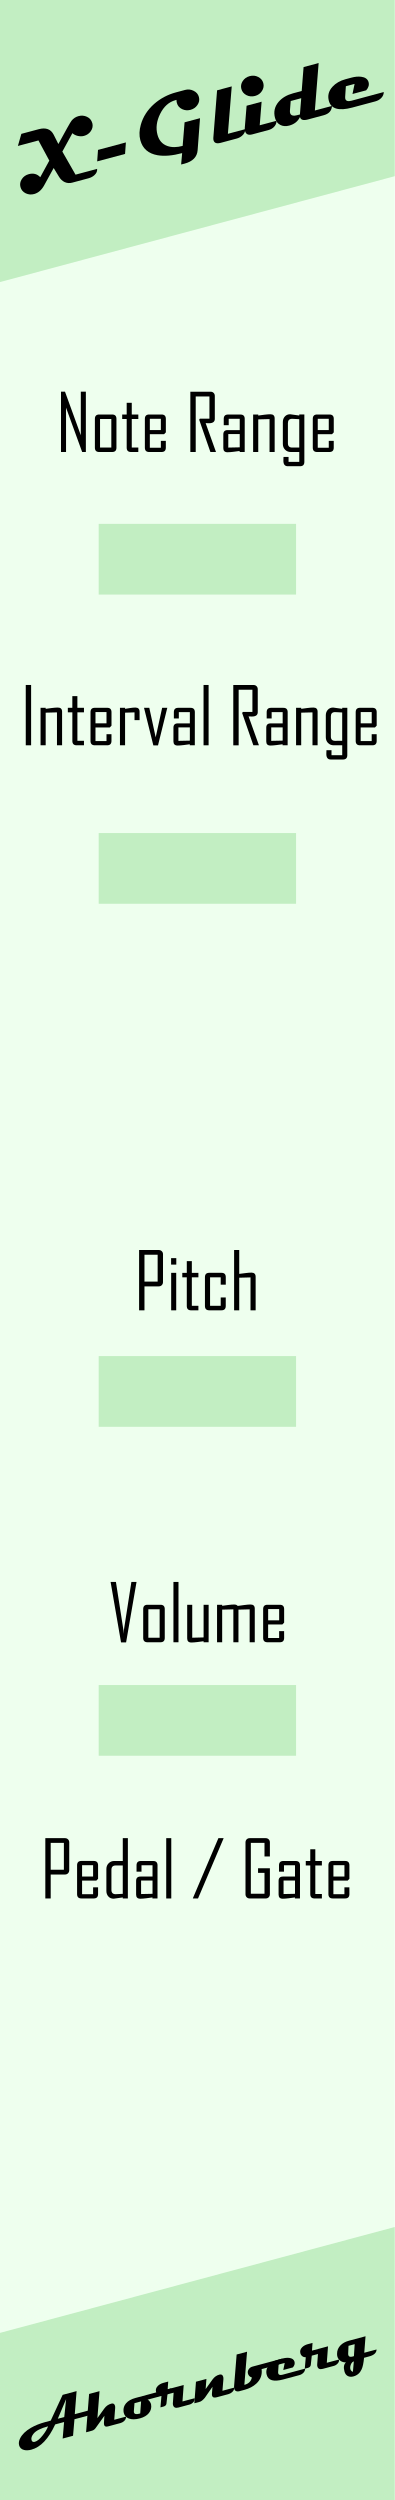
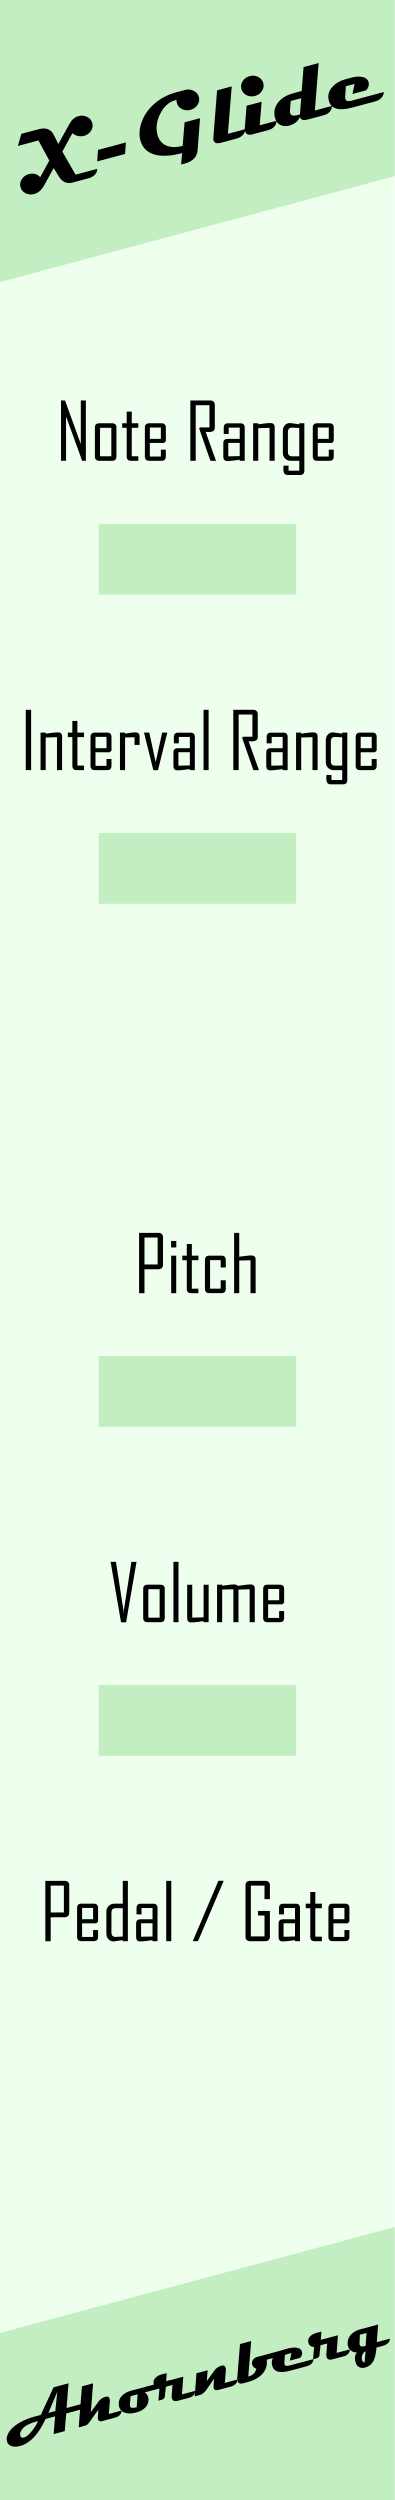
<svg xmlns="http://www.w3.org/2000/svg" width="60" height="380" viewBox="0 0 15.875 100.542" version="1.1" id="svg8">
  <defs id="defs2" />
  <g id="layer1" transform="translate(0,-196.4583)" style="display:inline">
    <path style="opacity:1;vector-effect:none;fill:#eeffee;fill-opacity:1;fill-rule:evenodd;stroke:none;stroke-width:0.486;stroke-linecap:butt;stroke-linejoin:round;stroke-miterlimit:4;stroke-dasharray:none;stroke-dashoffset:0;stroke-opacity:1;paint-order:normal" d="M 0,196.458 V 297 H 15.875 V 196.458 Z m 1.984,0.794 c 0.657,0 1.19,0.533 1.191,1.19 7.2e-5,0.658 -0.533,1.191 -1.191,1.191 -0.658,0 -1.191,-0.533 -1.191,-1.191 2.1332e-4,-0.657 0.533,-1.19 1.191,-1.19 z m 3.969,96.573 c 0.657,0 1.19,0.533 1.191,1.19 7.2e-5,0.658 -0.533,1.191 -1.191,1.191 -0.658,0 -1.191,-0.533 -1.191,-1.191 2.126e-4,-0.657 0.533,-1.19 1.191,-1.19 z" id="rect817" />
    <path style="opacity:1;vector-effect:none;fill:#c2eec2;fill-opacity:1;fill-rule:evenodd;stroke:none;stroke-width:0.452;stroke-linecap:butt;stroke-linejoin:round;stroke-miterlimit:4;stroke-dasharray:none;stroke-dashoffset:0;stroke-opacity:1;paint-order:normal" d="M 15.875,286.021 0,290.279 -1.3236842e-5,297 H 15.875 Z" id="path854" />
    <path style="opacity:1;vector-effect:none;fill:#c2eec2;fill-opacity:1;fill-rule:evenodd;stroke:none;stroke-width:0.452;stroke-linecap:butt;stroke-linejoin:round;stroke-miterlimit:4;stroke-dasharray:none;stroke-dashoffset:0;stroke-opacity:1;paint-order:normal" d="M 5.263158e-7,196.458 7.6315789e-7,207.802 15.875,203.544 v -7.086 z" id="path848" />
    <path style="display:inline;opacity:1;fill:#c2eec2;fill-opacity:1;stroke-width:0.184" d="m 3.969,250.996 v 2.844 h 7.938 v -2.844 z" id="rect4537" />
    <g aria-label="X-Glide" transform="rotate(-15,-3.782398,-0.2973017)" style="font-style:normal;font-variant:normal;font-weight:bold;font-stretch:semi-expanded;font-size:3.528px;line-height:1.25;font-family:Magneto;-inkscape-font-specification:'Magneto, Bold Semi-Expanded';font-variant-ligatures:normal;font-variant-caps:normal;font-variant-numeric:normal;font-feature-settings:normal;text-align:start;letter-spacing:0px;word-spacing:0px;writing-mode:lr-tb;text-anchor:start;fill:#000000;fill-opacity:1;stroke:none;stroke-width:0.265" id="text875">
      <path d="m -48.748,196.472 q 0,0.179 -0.141,0.3 -0.134,0.114 -0.314,0.114 -0.121,0 -0.241,-0.062 -0.119,-0.064 -0.183,-0.164 l -0.582,0.61 0.272,1.034 h 0.899 q -0.022,0.136 -0.164,0.212 -0.119,0.064 -0.27,0.064 h -0.677 q -0.167,0 -0.289,-0.102 -0.114,-0.098 -0.162,-0.262 l -0.117,-0.398 -0.549,0.574 q -0.224,0.234 -0.481,0.234 -0.181,0 -0.317,-0.114 -0.141,-0.121 -0.141,-0.3 0,-0.172 0.134,-0.293 0.134,-0.121 0.324,-0.121 0.286,0 0.413,0.238 l 0.525,-0.551 -0.212,-0.896 h -0.856 l 0.26,-0.434 h 0.723 q 0.448,0 0.525,0.374 l 0.084,0.407 0.515,-0.537 q 0.186,-0.193 0.245,-0.236 0.14,-0.102 0.317,-0.102 0.183,0 0.317,0.114 0.141,0.119 0.141,0.298 z" style="font-style:normal;font-variant:normal;font-weight:bold;font-stretch:semi-expanded;font-size:3.528px;font-family:Magneto;-inkscape-font-specification:'Magneto, Bold Semi-Expanded';font-variant-ligatures:normal;font-variant-caps:normal;font-variant-numeric:normal;font-feature-settings:normal;text-align:start;writing-mode:lr-tb;text-anchor:start;stroke-width:0.265" id="path867" />
      <path d="m -47.645,197.576 -0.152,0.438 h -1.161 l 0.152,-0.438 z" style="font-style:normal;font-variant:normal;font-weight:bold;font-stretch:semi-expanded;font-size:3.528px;font-family:Magneto;-inkscape-font-specification:'Magneto, Bold Semi-Expanded';font-variant-ligatures:normal;font-variant-caps:normal;font-variant-numeric:normal;font-feature-settings:normal;text-align:start;writing-mode:lr-tb;text-anchor:start;stroke-width:0.265" id="path869" />
      <path d="m -44.336,196.571 q 0,0.179 -0.143,0.298 -0.134,0.114 -0.317,0.114 -0.181,0 -0.317,-0.114 -0.141,-0.119 -0.141,-0.298 0,-0.055 0.017,-0.121 h -0.038 q -0.415,0 -0.744,0.376 -0.319,0.362 -0.319,0.782 0,0.353 0.264,0.536 0.227,0.158 0.598,0.158 l 0.32,-0.896 h 0.643 q -0.141,0.408 -0.427,1.221 -0.136,0.384 -0.651,0.384 -0.06,0 -0.138,-0.003 l 0.158,-0.431 q -0.599,0 -0.977,-0.174 -0.513,-0.238 -0.513,-0.765 0,-0.293 0.181,-0.596 0.253,-0.425 0.73,-0.665 0.45,-0.224 0.97,-0.224 h 0.384 q 0.179,0 0.315,0.119 0.145,0.122 0.145,0.298 z" style="font-style:normal;font-variant:normal;font-weight:bold;font-stretch:semi-expanded;font-size:3.528px;font-family:Magneto;-inkscape-font-specification:'Magneto, Bold Semi-Expanded';font-variant-ligatures:normal;font-variant-caps:normal;font-variant-numeric:normal;font-feature-settings:normal;text-align:start;writing-mode:lr-tb;text-anchor:start;stroke-width:0.265" id="path871" />
      <path d="m -42.869,198.303 q -0.043,0.152 -0.198,0.224 -0.109,0.052 -0.233,0.052 h -0.663 q -0.255,0 -0.255,-0.174 0,-0.045 0.019,-0.102 l 0.639,-1.802 h 0.61 l -0.643,1.802 z" style="font-style:normal;font-variant:normal;font-weight:bold;font-stretch:semi-expanded;font-size:3.528px;font-family:Magneto;-inkscape-font-specification:'Magneto, Bold Semi-Expanded';font-variant-ligatures:normal;font-variant-caps:normal;font-variant-numeric:normal;font-feature-settings:normal;text-align:start;writing-mode:lr-tb;text-anchor:start;stroke-width:0.265" id="path873" />
      <path d="m -41.69,196.701 q 0,0.172 -0.134,0.293 -0.133,0.121 -0.32,0.121 -0.191,0 -0.326,-0.121 -0.133,-0.121 -0.133,-0.293 0,-0.171 0.133,-0.291 0.134,-0.121 0.326,-0.121 0.188,0 0.32,0.121 0.134,0.121 0.134,0.291 z m 0.124,1.602 q -0.045,0.152 -0.186,0.224 -0.102,0.052 -0.22,0.052 h -0.68 q -0.246,0 -0.246,-0.207 0,-0.059 0.024,-0.126 l 0.3,-0.839 h 0.625 l -0.319,0.896 z" style="font-style:normal;font-variant:normal;font-weight:bold;font-stretch:semi-expanded;font-size:3.528px;font-family:Magneto;-inkscape-font-specification:'Magneto, Bold Semi-Expanded';font-variant-ligatures:normal;font-variant-caps:normal;font-variant-numeric:normal;font-feature-settings:normal;text-align:start;writing-mode:lr-tb;text-anchor:start;stroke-width:0.265" id="path875" />
      <path d="m -39.26,198.303 q -0.086,0.276 -0.422,0.276 h -0.656 q -0.284,0 -0.279,-0.179 -0.189,0.222 -0.508,0.222 -0.208,0 -0.338,-0.117 -0.134,-0.121 -0.134,-0.327 0,-0.374 0.303,-0.586 0.267,-0.184 0.656,-0.184 h 0.358 l 0.322,-0.91 h 0.627 l -0.641,1.805 z m -1.114,-0.62 h -0.438 l -0.131,0.37 q -0.017,0.052 -0.017,0.093 0,0.115 0.146,0.146 0.052,0.01 0.22,0.01 z" style="font-style:normal;font-variant:normal;font-weight:bold;font-stretch:semi-expanded;font-size:3.528px;font-family:Magneto;-inkscape-font-specification:'Magneto, Bold Semi-Expanded';font-variant-ligatures:normal;font-variant-caps:normal;font-variant-numeric:normal;font-feature-settings:normal;text-align:start;writing-mode:lr-tb;text-anchor:start;stroke-width:0.265" id="path877" />
      <path d="m -37.103,198.303 q -0.036,0.133 -0.165,0.208 -0.115,0.067 -0.264,0.067 h -0.959 q -0.837,0 -0.837,-0.505 0,-0.324 0.286,-0.508 0.246,-0.158 0.586,-0.158 h 0.25 q 0.219,0 0.384,0.067 0.22,0.09 0.231,0.272 0.009,0.184 -0.177,0.307 h -0.57 l 0.186,-0.37 h -0.363 l -0.141,0.415 q -0.012,0.036 -0.012,0.066 0,0.14 0.224,0.14 z" style="font-style:normal;font-variant:normal;font-weight:bold;font-stretch:semi-expanded;font-size:3.528px;font-family:Magneto;-inkscape-font-specification:'Magneto, Bold Semi-Expanded';font-variant-ligatures:normal;font-variant-caps:normal;font-variant-numeric:normal;font-feature-settings:normal;text-align:start;writing-mode:lr-tb;text-anchor:start;stroke-width:0.265" id="path879" />
    </g>
-     <g aria-label="Ahornberg" transform="rotate(-15,-4.474873,-0.3135568)" style="font-style:normal;font-variant:normal;font-weight:bold;font-stretch:semi-expanded;font-size:2.469px;line-height:1.25;font-family:Magneto;-inkscape-font-specification:'Magneto, Bold Semi-Expanded';font-variant-ligatures:normal;font-variant-caps:normal;font-variant-numeric:normal;font-feature-settings:normal;text-align:start;letter-spacing:0px;word-spacing:0px;writing-mode:lr-tb;text-anchor:start;fill:#000000;fill-opacity:1;stroke:none;stroke-width:0.265" id="text892">
-       <path d="m -72.36,285.473 q -0.061,0.193 -0.294,0.193 h -0.716 l -0.227,0.627 h -0.432 l 0.227,-0.627 h -0.37 q -0.608,0.733 -1.188,0.733 -0.169,0 -0.285,-0.063 -0.146,-0.08 -0.146,-0.234 0,-0.131 0.109,-0.257 0.175,-0.201 0.529,-0.298 0.277,-0.075 0.613,-0.075 h 0.234 l 0.731,-0.877 h 0.581 l -0.311,0.877 z m -1.124,-0.676 -0.528,0.676 h 0.269 z m -0.985,0.869 q -0.452,0 -0.634,0.13 -0.151,0.109 -0.151,0.23 0,0.104 0.109,0.104 0.15,0 0.374,-0.169 0.197,-0.146 0.303,-0.295 z" style="font-style:normal;font-variant:normal;font-weight:bold;font-stretch:semi-expanded;font-size:2.469px;font-family:Magneto;-inkscape-font-specification:'Magneto, Bold Semi-Expanded';font-variant-ligatures:normal;font-variant-caps:normal;font-variant-numeric:normal;font-feature-settings:normal;text-align:start;writing-mode:lr-tb;text-anchor:start;stroke-width:0.265" id="path894" />
-       <path d="m -71.334,286.1 q -0.031,0.106 -0.134,0.157 -0.074,0.036 -0.158,0.036 h -0.514 q -0.136,0 -0.136,-0.099 0,-0.039 0.018,-0.094 l 0.087,-0.257 -0.457,0.376 q -0.084,0.074 -0.178,0.074 h -0.248 l 0.516,-1.457 h 0.434 l -0.363,1.025 0.368,-0.301 q 0.142,-0.117 0.323,-0.117 0.121,0 0.121,0.123 0,0.045 -0.022,0.102 l -0.153,0.432 z" style="font-style:normal;font-variant:normal;font-weight:bold;font-stretch:semi-expanded;font-size:2.469px;font-family:Magneto;-inkscape-font-specification:'Magneto, Bold Semi-Expanded';font-variant-ligatures:normal;font-variant-caps:normal;font-variant-numeric:normal;font-feature-settings:normal;text-align:start;writing-mode:lr-tb;text-anchor:start;stroke-width:0.265" id="path896" />
-       <path d="m -69.281,285.473 q -0.048,0.193 -0.289,0.193 h -0.755 q 0.04,0.026 0.065,0.098 0.025,0.07 0.021,0.122 -0.017,0.201 -0.177,0.316 -0.153,0.11 -0.398,0.111 -0.285,0.002 -0.438,-0.112 -0.136,-0.101 -0.136,-0.266 0,-0.033 0.006,-0.065 0.031,-0.182 0.181,-0.286 0.159,-0.11 0.424,-0.11 z m -1.314,0.193 h -0.276 l -0.109,0.309 q -0.008,0.024 -0.008,0.046 0,0.104 0.193,0.104 0.023,0 0.04,-10e-4 z" style="font-style:normal;font-variant:normal;font-weight:bold;font-stretch:semi-expanded;font-size:2.469px;font-family:Magneto;-inkscape-font-specification:'Magneto, Bold Semi-Expanded';font-variant-ligatures:normal;font-variant-caps:normal;font-variant-numeric:normal;font-feature-settings:normal;text-align:start;writing-mode:lr-tb;text-anchor:start;stroke-width:0.265" id="path898" />
-       <path d="m -68.484,286.1 q 0,0.084 -0.093,0.142 -0.082,0.051 -0.171,0.051 h -0.462 q -0.183,0 -0.183,-0.152 0,-0.039 0.016,-0.083 l 0.136,-0.392 h -0.257 l -0.134,0.346 q -0.034,0.088 -0.146,0.088 H -69.906 l 0.158,-0.434 q -0.075,-0.017 -0.122,-0.075 -0.046,-0.059 -0.046,-0.135 0,-0.139 0.129,-0.215 0.107,-0.063 0.256,-0.063 h 0.195 l -0.101,0.294 h 0.667 l -0.219,0.627 z" style="font-style:normal;font-variant:normal;font-weight:bold;font-stretch:semi-expanded;font-size:2.469px;font-family:Magneto;-inkscape-font-specification:'Magneto, Bold Semi-Expanded';font-variant-ligatures:normal;font-variant-caps:normal;font-variant-numeric:normal;font-feature-settings:normal;text-align:start;writing-mode:lr-tb;text-anchor:start;stroke-width:0.265" id="path900" />
-       <path d="m -66.831,286.1 q -0.031,0.106 -0.139,0.157 -0.076,0.036 -0.163,0.036 h -0.481 q -0.165,0 -0.165,-0.109 0,-0.036 0.017,-0.084 l 0.092,-0.259 -0.415,0.351 q -0.146,0.101 -0.24,0.101 h -0.222 l 0.288,-0.82 h 0.435 l -0.136,0.386 0.368,-0.301 q 0.15,-0.122 0.324,-0.117 0.118,0.005 0.118,0.125 0,0.045 -0.019,0.1 l -0.156,0.434 z" style="font-style:normal;font-variant:normal;font-weight:bold;font-stretch:semi-expanded;font-size:2.469px;font-family:Magneto;-inkscape-font-specification:'Magneto, Bold Semi-Expanded';font-variant-ligatures:normal;font-variant-caps:normal;font-variant-numeric:normal;font-feature-settings:normal;text-align:start;writing-mode:lr-tb;text-anchor:start;stroke-width:0.265" id="path902" />
-       <path d="m -64.661,285.473 q -0.08,0.193 -0.266,0.193 h -0.651 q -0.047,0.345 -0.356,0.508 -0.227,0.119 -0.529,0.119 h -0.219 q -0.059,0 -0.104,-0.029 -0.059,-0.039 -0.059,-0.117 0,-0.045 0.019,-0.101 l 0.43,-1.207 h 0.434 l -0.45,1.259 q 0.259,0.006 0.369,-0.207 -0.112,-0.07 -0.112,-0.191 0,-0.094 0.072,-0.16 0.074,-0.066 0.175,-0.066 z" style="font-style:normal;font-variant:normal;font-weight:bold;font-stretch:semi-expanded;font-size:2.469px;font-family:Magneto;-inkscape-font-specification:'Magneto, Bold Semi-Expanded';font-variant-ligatures:normal;font-variant-caps:normal;font-variant-numeric:normal;font-feature-settings:normal;text-align:start;writing-mode:lr-tb;text-anchor:start;stroke-width:0.265" id="path904" />
-       <path d="m -63.881,286.1 q -0.025,0.093 -0.116,0.146 -0.081,0.047 -0.184,0.047 h -0.672 q -0.586,0 -0.586,-0.353 0,-0.227 0.2,-0.356 0.172,-0.111 0.41,-0.111 h 0.175 q 0.153,0 0.269,0.047 0.154,0.063 0.162,0.191 0.006,0.129 -0.124,0.215 h -0.399 l 0.13,-0.259 h -0.254 l -0.099,0.291 q -0.008,0.025 -0.008,0.046 0,0.098 0.157,0.098 z" style="font-style:normal;font-variant:normal;font-weight:bold;font-stretch:semi-expanded;font-size:2.469px;font-family:Magneto;-inkscape-font-specification:'Magneto, Bold Semi-Expanded';font-variant-ligatures:normal;font-variant-caps:normal;font-variant-numeric:normal;font-feature-settings:normal;text-align:start;writing-mode:lr-tb;text-anchor:start;stroke-width:0.265" id="path906" />
-       <path d="m -62.475,286.1 q 0,0.084 -0.093,0.142 -0.082,0.051 -0.171,0.051 h -0.462 q -0.183,0 -0.183,-0.152 0,-0.039 0.016,-0.083 l 0.136,-0.392 h -0.257 l -0.134,0.346 q -0.034,0.088 -0.146,0.088 h -0.128 l 0.158,-0.434 q -0.075,-0.017 -0.122,-0.075 -0.046,-0.059 -0.046,-0.135 0,-0.139 0.129,-0.215 0.107,-0.063 0.256,-0.063 h 0.195 l -0.101,0.294 h 0.667 l -0.219,0.627 z" style="font-style:normal;font-variant:normal;font-weight:bold;font-stretch:semi-expanded;font-size:2.469px;font-family:Magneto;-inkscape-font-specification:'Magneto, Bold Semi-Expanded';font-variant-ligatures:normal;font-variant-caps:normal;font-variant-numeric:normal;font-feature-settings:normal;text-align:start;writing-mode:lr-tb;text-anchor:start;stroke-width:0.265" id="path908" />
-       <path d="m -60.908,286.1 q -0.055,0.193 -0.358,0.193 h -0.215 q -0.107,0.292 -0.213,0.422 -0.156,0.191 -0.394,0.191 -0.135,0 -0.216,-0.076 -0.08,-0.075 -0.08,-0.209 0,-0.262 0.153,-0.338 -0.113,-0.026 -0.187,-0.105 -0.086,-0.089 -0.086,-0.216 0,-0.049 0.016,-0.104 0.052,-0.197 0.228,-0.297 0.154,-0.089 0.371,-0.089 h 0.69 l -0.221,0.627 z m -0.795,-0.434 h -0.257 l -0.096,0.306 q -0.008,0.028 -0.008,0.051 0,0.102 0.15,0.102 0.01,0 0.028,-0.001 0.019,-10e-4 0.029,-10e-4 z m -0.212,0.66 q -0.078,0 -0.147,0.089 -0.068,0.09 -0.068,0.18 0,0.08 0.069,0.128 z" style="font-style:normal;font-variant:normal;font-weight:bold;font-stretch:semi-expanded;font-size:2.469px;font-family:Magneto;-inkscape-font-specification:'Magneto, Bold Semi-Expanded';font-variant-ligatures:normal;font-variant-caps:normal;font-variant-numeric:normal;font-feature-settings:normal;text-align:start;writing-mode:lr-tb;text-anchor:start;stroke-width:0.265" id="path910" />
-     </g>
    <path id="path937" d="m 3.969,264.225 v 2.844 h 7.938 v -2.844 z" style="display:inline;opacity:1;fill:#c2eec2;fill-opacity:1;stroke-width:0.184" />
    <path id="path939" d="m 3.969,229.961 v 2.844 h 7.938 v -2.844 z" style="display:inline;opacity:1;fill:#c2eec2;fill-opacity:1;stroke-width:0.184" />
    <path style="display:inline;opacity:1;fill:#c2eec2;fill-opacity:1;stroke-width:0.184" d="m 3.969,217.526 v 2.844 h 7.938 v -2.844 z" id="path941" />
-     <g aria-label="Interval Range" style="font-style:normal;font-variant:normal;font-weight:normal;font-stretch:condensed;font-size:3.175px;line-height:1.25;font-family:'Agency FB';-inkscape-font-specification:'Agency FB, Condensed';font-variant-ligatures:normal;font-variant-caps:normal;font-variant-numeric:normal;font-feature-settings:normal;text-align:start;letter-spacing:0px;word-spacing:0px;writing-mode:lr-tb;text-anchor:start;fill:#000000;fill-opacity:1;stroke:none;stroke-width:0.265" id="text1036" transform="translate(0.15503,-8.425309)">
+     <g aria-label="Interval Range" style="font-style:normal;font-variant:normal;font-weight:normal;font-stretch:condensed;font-size:3.175px;line-height:1.25;font-family:'Agency FB';-inkscape-font-specification:'Agency FB, Condensed';font-variant-ligatures:normal;font-variant-caps:normal;font-variant-numeric:normal;font-feature-settings:normal;text-align:start;letter-spacing:0px;word-spacing:0px;writing-mode:lr-tb;text-anchor:start;fill:#000000;fill-opacity:1;stroke:none;stroke-width:0.265" id="text1036" transform="translate(0.15503,-7.427117)">
      <path d="M 1.096,234.857 H 0.881 v -2.426 H 1.096 Z" style="font-style:normal;font-variant:normal;font-weight:normal;font-stretch:condensed;font-size:3.175px;font-family:'Agency FB';-inkscape-font-specification:'Agency FB, Condensed';font-variant-ligatures:normal;font-variant-caps:normal;font-variant-numeric:normal;font-feature-settings:normal;text-align:start;writing-mode:lr-tb;text-anchor:start;stroke-width:0.265" id="path1073" />
      <path d="m 2.342,234.857 h -0.206 v -1.324 l -0.454,0.012 v 1.312 H 1.476 v -1.508 h 0.206 v 0.042 q 0.121,-0.015 0.243,-0.033 0.149,-0.019 0.245,-0.019 0.172,0 0.172,0.169 z" style="font-style:normal;font-variant:normal;font-weight:normal;font-stretch:condensed;font-size:3.175px;font-family:'Agency FB';-inkscape-font-specification:'Agency FB, Condensed';font-variant-ligatures:normal;font-variant-caps:normal;font-variant-numeric:normal;font-feature-settings:normal;text-align:start;writing-mode:lr-tb;text-anchor:start;stroke-width:0.265" id="path1075" />
      <path d="M 3.222,234.857 H 2.929 q -0.174,0 -0.174,-0.175 v -1.152 H 2.573 v -0.181 h 0.181 v -0.47 h 0.203 v 0.47 H 3.222 v 0.181 H 2.958 v 1.146 H 3.222 Z" style="font-style:normal;font-variant:normal;font-weight:normal;font-stretch:condensed;font-size:3.175px;font-family:'Agency FB';-inkscape-font-specification:'Agency FB, Condensed';font-variant-ligatures:normal;font-variant-caps:normal;font-variant-numeric:normal;font-feature-settings:normal;text-align:start;writing-mode:lr-tb;text-anchor:start;stroke-width:0.265" id="path1077" />
      <path d="m 4.328,234.682 q 0,0.175 -0.174,0.175 H 3.659 q -0.174,0 -0.174,-0.175 v -1.158 q 0,-0.175 0.174,-0.175 h 0.496 q 0.174,0 0.174,0.175 v 0.543 l -0.07,0.073 H 3.685 v 0.546 h 0.443 v -0.276 h 0.2 z m -0.2,-0.707 v -0.454 H 3.685 v 0.454 z" style="font-style:normal;font-variant:normal;font-weight:normal;font-stretch:condensed;font-size:3.175px;font-family:'Agency FB';-inkscape-font-specification:'Agency FB, Condensed';font-variant-ligatures:normal;font-variant-caps:normal;font-variant-numeric:normal;font-feature-settings:normal;text-align:start;writing-mode:lr-tb;text-anchor:start;stroke-width:0.265" id="path1079" />
      <path d="M 5.459,233.845 H 5.255 v -0.312 l -0.38,0.012 v 1.312 h -0.206 v -1.508 h 0.206 v 0.042 q 0.102,-0.015 0.206,-0.033 0.124,-0.019 0.206,-0.019 0.171,0 0.171,0.169 z" style="font-style:normal;font-variant:normal;font-weight:normal;font-stretch:condensed;font-size:3.175px;font-family:'Agency FB';-inkscape-font-specification:'Agency FB, Condensed';font-variant-ligatures:normal;font-variant-caps:normal;font-variant-numeric:normal;font-feature-settings:normal;text-align:start;writing-mode:lr-tb;text-anchor:start;stroke-width:0.265" id="path1081" />
      <path d="m 6.573,233.349 -0.374,1.512 H 6.012 l -0.375,-1.512 h 0.212 l 0.257,1.188 0.26,-1.188 z" style="font-style:normal;font-variant:normal;font-weight:normal;font-stretch:condensed;font-size:3.175px;font-family:'Agency FB';-inkscape-font-specification:'Agency FB, Condensed';font-variant-ligatures:normal;font-variant-caps:normal;font-variant-numeric:normal;font-feature-settings:normal;text-align:start;writing-mode:lr-tb;text-anchor:start;stroke-width:0.265" id="path1083" />
      <path d="M 7.68,234.857 H 7.477 v -0.042 q -0.122,0.017 -0.245,0.033 -0.152,0.019 -0.243,0.019 -0.169,0 -0.169,-0.167 v -0.55 q 0,-0.174 0.175,-0.174 h 0.485 v -0.454 H 7.037 v 0.257 H 6.837 v -0.254 q 0,-0.175 0.174,-0.175 h 0.496 q 0.174,0 0.174,0.175 z m -0.2,-0.188 v -0.533 H 7.02 v 0.543 z" style="font-style:normal;font-variant:normal;font-weight:normal;font-stretch:condensed;font-size:3.175px;font-family:'Agency FB';-inkscape-font-specification:'Agency FB, Condensed';font-variant-ligatures:normal;font-variant-caps:normal;font-variant-numeric:normal;font-feature-settings:normal;text-align:start;writing-mode:lr-tb;text-anchor:start;stroke-width:0.265" id="path1085" />
      <path d="M 8.234,234.857 H 8.031 v -2.426 h 0.203 z" style="font-style:normal;font-variant:normal;font-weight:normal;font-stretch:condensed;font-size:3.175px;font-family:'Agency FB';-inkscape-font-specification:'Agency FB, Condensed';font-variant-ligatures:normal;font-variant-caps:normal;font-variant-numeric:normal;font-feature-settings:normal;text-align:start;writing-mode:lr-tb;text-anchor:start;stroke-width:0.265" id="path1087" />
      <path d="m 10.26,234.857 h -0.226 l -0.451,-1.299 0.029,-0.043 h 0.384 v -0.893 h -0.553 v 2.236 H 9.227 v -2.426 h 0.812 q 0.076,0 0.124,0.048 0.048,0.048 0.048,0.124 v 0.921 q 0,0.175 -0.236,0.175 -0.023,0 -0.068,-0.002 -0.045,-0.003 -0.065,-0.003 0.209,0.58 0.417,1.163 z" style="font-style:normal;font-variant:normal;font-weight:normal;font-stretch:condensed;font-size:3.175px;font-family:'Agency FB';-inkscape-font-specification:'Agency FB, Condensed';font-variant-ligatures:normal;font-variant-caps:normal;font-variant-numeric:normal;font-feature-settings:normal;text-align:start;writing-mode:lr-tb;text-anchor:start;stroke-width:0.265" id="path1089" />
      <path d="m 11.413,234.857 h -0.203 v -0.042 q -0.122,0.017 -0.245,0.033 -0.152,0.019 -0.243,0.019 -0.169,0 -0.169,-0.167 v -0.55 q 0,-0.174 0.175,-0.174 h 0.485 v -0.454 h -0.443 v 0.257 h -0.2 v -0.254 q 0,-0.175 0.174,-0.175 h 0.496 q 0.174,0 0.174,0.175 z m -0.2,-0.188 v -0.533 h -0.46 v 0.543 z" style="font-style:normal;font-variant:normal;font-weight:normal;font-stretch:condensed;font-size:3.175px;font-family:'Agency FB';-inkscape-font-specification:'Agency FB, Condensed';font-variant-ligatures:normal;font-variant-caps:normal;font-variant-numeric:normal;font-feature-settings:normal;text-align:start;writing-mode:lr-tb;text-anchor:start;stroke-width:0.265" id="path1091" />
      <path d="m 12.618,234.857 h -0.206 v -1.324 l -0.454,0.012 v 1.312 h -0.206 v -1.508 h 0.206 v 0.042 q 0.121,-0.015 0.243,-0.033 0.149,-0.019 0.245,-0.019 0.172,0 0.172,0.169 z" style="font-style:normal;font-variant:normal;font-weight:normal;font-stretch:condensed;font-size:3.175px;font-family:'Agency FB';-inkscape-font-specification:'Agency FB, Condensed';font-variant-ligatures:normal;font-variant-caps:normal;font-variant-numeric:normal;font-feature-settings:normal;text-align:start;writing-mode:lr-tb;text-anchor:start;stroke-width:0.265" id="path1093" />
      <path d="m 13.812,235.254 q 0,0.175 -0.175,0.175 h -0.49 q -0.178,0 -0.178,-0.222 0,-0.026 0.002,-0.079 0.003,-0.051 0.003,-0.074 h 0.203 v 0.2 h 0.431 v -0.397 h -0.34 q -0.138,0 -0.229,-0.091 -0.091,-0.093 -0.091,-0.233 v -0.882 q 0,-0.133 0.081,-0.222 0.081,-0.09 0.212,-0.09 0.036,0 0.367,0.051 v -0.042 h 0.205 z m -0.205,-0.578 v -1.139 q -0.245,-0.015 -0.285,-0.015 -0.171,0 -0.171,0.174 v 0.808 q 0,0.174 0.171,0.174 z" style="font-style:normal;font-variant:normal;font-weight:normal;font-stretch:condensed;font-size:3.175px;font-family:'Agency FB';-inkscape-font-specification:'Agency FB, Condensed';font-variant-ligatures:normal;font-variant-caps:normal;font-variant-numeric:normal;font-feature-settings:normal;text-align:start;writing-mode:lr-tb;text-anchor:start;stroke-width:0.265" id="path1095" />
      <path d="m 14.994,234.682 q 0,0.175 -0.174,0.175 h -0.496 q -0.174,0 -0.174,-0.175 v -1.158 q 0,-0.175 0.174,-0.175 h 0.496 q 0.174,0 0.174,0.175 v 0.543 l -0.07,0.073 h -0.574 v 0.546 h 0.443 v -0.276 h 0.2 z m -0.2,-0.707 v -0.454 h -0.443 v 0.454 z" style="font-style:normal;font-variant:normal;font-weight:normal;font-stretch:condensed;font-size:3.175px;font-family:'Agency FB';-inkscape-font-specification:'Agency FB, Condensed';font-variant-ligatures:normal;font-variant-caps:normal;font-variant-numeric:normal;font-feature-settings:normal;text-align:start;writing-mode:lr-tb;text-anchor:start;stroke-width:0.265" id="path1097" />
    </g>
-     <g aria-label="Note Range" style="font-style:normal;font-variant:normal;font-weight:normal;font-stretch:condensed;font-size:3.175px;line-height:1.25;font-family:'Agency FB';-inkscape-font-specification:'Agency FB, Condensed';font-variant-ligatures:normal;font-variant-caps:normal;font-variant-numeric:normal;font-feature-settings:normal;text-align:start;letter-spacing:0px;word-spacing:0px;writing-mode:lr-tb;text-anchor:start;fill:#000000;fill-opacity:1;stroke:none;stroke-width:0.265" id="text1040" transform="translate(-1.1368421e-6,-3.915448)">
+     <g aria-label="Note Range" style="font-style:normal;font-variant:normal;font-weight:normal;font-stretch:condensed;font-size:3.175px;line-height:1.25;font-family:'Agency FB';-inkscape-font-specification:'Agency FB, Condensed';font-variant-ligatures:normal;font-variant-caps:normal;font-variant-numeric:normal;font-feature-settings:normal;text-align:start;letter-spacing:0px;word-spacing:0px;writing-mode:lr-tb;text-anchor:start;fill:#000000;fill-opacity:1;stroke:none;stroke-width:0.265" id="text1040" transform="translate(-1.1368421e-6,-3.562433)">
      <path d="M 3.453,218.552 H 3.304 l -0.648,-1.784 v 1.784 H 2.453 v -2.426 h 0.161 l 0.636,1.753 v -1.753 h 0.203 z" style="font-style:normal;font-variant:normal;font-weight:normal;font-stretch:condensed;font-size:3.175px;font-family:'Agency FB';-inkscape-font-specification:'Agency FB, Condensed';font-variant-ligatures:normal;font-variant-caps:normal;font-variant-numeric:normal;font-feature-settings:normal;text-align:start;writing-mode:lr-tb;text-anchor:start;stroke-width:0.265" id="path1054" />
      <path d="m 4.683,218.377 q 0,0.175 -0.175,0.175 H 3.99 q -0.174,0 -0.174,-0.175 v -1.158 q 0,-0.175 0.174,-0.175 h 0.518 q 0.175,0 0.175,0.175 z m -0.206,-0.006 v -1.146 H 4.023 v 1.146 z" style="font-style:normal;font-variant:normal;font-weight:normal;font-stretch:condensed;font-size:3.175px;font-family:'Agency FB';-inkscape-font-specification:'Agency FB, Condensed';font-variant-ligatures:normal;font-variant-caps:normal;font-variant-numeric:normal;font-feature-settings:normal;text-align:start;writing-mode:lr-tb;text-anchor:start;stroke-width:0.265" id="path1056" />
      <path d="M 5.562,218.552 H 5.269 q -0.174,0 -0.174,-0.175 v -1.152 H 4.914 v -0.181 h 0.181 v -0.47 H 5.299 v 0.47 h 0.264 v 0.181 H 5.299 v 1.146 h 0.264 z" style="font-style:normal;font-variant:normal;font-weight:normal;font-stretch:condensed;font-size:3.175px;font-family:'Agency FB';-inkscape-font-specification:'Agency FB, Condensed';font-variant-ligatures:normal;font-variant-caps:normal;font-variant-numeric:normal;font-feature-settings:normal;text-align:start;writing-mode:lr-tb;text-anchor:start;stroke-width:0.265" id="path1058" />
      <path d="m 6.669,218.377 q 0,0.175 -0.174,0.175 H 6 q -0.174,0 -0.174,-0.175 v -1.158 q 0,-0.175 0.174,-0.175 h 0.496 q 0.174,0 0.174,0.175 v 0.543 l -0.07,0.073 H 6.026 v 0.546 h 0.443 v -0.276 H 6.669 Z m -0.2,-0.707 v -0.454 H 6.026 v 0.454 z" style="font-style:normal;font-variant:normal;font-weight:normal;font-stretch:condensed;font-size:3.175px;font-family:'Agency FB';-inkscape-font-specification:'Agency FB, Condensed';font-variant-ligatures:normal;font-variant-caps:normal;font-variant-numeric:normal;font-feature-settings:normal;text-align:start;writing-mode:lr-tb;text-anchor:start;stroke-width:0.265" id="path1060" />
      <path d="M 8.688,218.552 H 8.461 l -0.451,-1.299 0.029,-0.043 h 0.384 v -0.893 H 7.871 v 2.236 H 7.655 v -2.426 h 0.812 q 0.076,0 0.124,0.048 0.048,0.048 0.048,0.124 v 0.921 q 0,0.175 -0.236,0.175 -0.023,0 -0.068,-0.002 -0.045,-0.003 -0.065,-0.003 0.209,0.58 0.417,1.163 z" style="font-style:normal;font-variant:normal;font-weight:normal;font-stretch:condensed;font-size:3.175px;font-family:'Agency FB';-inkscape-font-specification:'Agency FB, Condensed';font-variant-ligatures:normal;font-variant-caps:normal;font-variant-numeric:normal;font-feature-settings:normal;text-align:start;writing-mode:lr-tb;text-anchor:start;stroke-width:0.265" id="path1062" />
      <path d="M 9.841,218.552 H 9.638 v -0.042 q -0.122,0.017 -0.245,0.033 -0.152,0.019 -0.243,0.019 -0.169,0 -0.169,-0.167 v -0.55 q 0,-0.174 0.175,-0.174 h 0.485 v -0.454 H 9.198 v 0.257 H 8.998 v -0.254 q 0,-0.175 0.174,-0.175 h 0.496 q 0.174,0 0.174,0.175 z m -0.2,-0.188 v -0.533 h -0.46 v 0.543 z" style="font-style:normal;font-variant:normal;font-weight:normal;font-stretch:condensed;font-size:3.175px;font-family:'Agency FB';-inkscape-font-specification:'Agency FB, Condensed';font-variant-ligatures:normal;font-variant-caps:normal;font-variant-numeric:normal;font-feature-settings:normal;text-align:start;writing-mode:lr-tb;text-anchor:start;stroke-width:0.265" id="path1064" />
      <path d="m 11.046,218.552 h -0.206 v -1.324 l -0.454,0.012 v 1.312 h -0.206 v -1.508 h 0.206 v 0.042 q 0.121,-0.015 0.243,-0.033 0.149,-0.019 0.245,-0.019 0.172,0 0.172,0.169 z" style="font-style:normal;font-variant:normal;font-weight:normal;font-stretch:condensed;font-size:3.175px;font-family:'Agency FB';-inkscape-font-specification:'Agency FB, Condensed';font-variant-ligatures:normal;font-variant-caps:normal;font-variant-numeric:normal;font-feature-settings:normal;text-align:start;writing-mode:lr-tb;text-anchor:start;stroke-width:0.265" id="path1066" />
      <path d="m 12.24,218.949 q 0,0.175 -0.175,0.175 h -0.49 q -0.178,0 -0.178,-0.222 0,-0.026 0.002,-0.079 0.003,-0.051 0.003,-0.074 h 0.203 v 0.2 h 0.431 v -0.397 H 11.695 q -0.138,0 -0.229,-0.091 -0.091,-0.093 -0.091,-0.233 v -0.882 q 0,-0.133 0.081,-0.222 0.081,-0.09 0.212,-0.09 0.036,0 0.367,0.051 v -0.042 h 0.205 z m -0.205,-0.578 v -1.139 q -0.245,-0.015 -0.285,-0.015 -0.171,0 -0.171,0.174 v 0.808 q 0,0.174 0.171,0.174 z" style="font-style:normal;font-variant:normal;font-weight:normal;font-stretch:condensed;font-size:3.175px;font-family:'Agency FB';-inkscape-font-specification:'Agency FB, Condensed';font-variant-ligatures:normal;font-variant-caps:normal;font-variant-numeric:normal;font-feature-settings:normal;text-align:start;writing-mode:lr-tb;text-anchor:start;stroke-width:0.265" id="path1068" />
      <path d="m 13.422,218.377 q 0,0.175 -0.174,0.175 H 12.753 q -0.174,0 -0.174,-0.175 v -1.158 q 0,-0.175 0.174,-0.175 h 0.496 q 0.174,0 0.174,0.175 v 0.543 l -0.07,0.073 h -0.574 v 0.546 h 0.443 v -0.276 h 0.2 z m -0.2,-0.707 v -0.454 h -0.443 v 0.454 z" style="font-style:normal;font-variant:normal;font-weight:normal;font-stretch:condensed;font-size:3.175px;font-family:'Agency FB';-inkscape-font-specification:'Agency FB, Condensed';font-variant-ligatures:normal;font-variant-caps:normal;font-variant-numeric:normal;font-feature-settings:normal;text-align:start;writing-mode:lr-tb;text-anchor:start;stroke-width:0.265" id="path1070" />
    </g>
-     <g aria-label="Pitch" style="font-style:normal;font-variant:normal;font-weight:normal;font-stretch:condensed;font-size:3.175px;line-height:1.25;font-family:'Agency FB';-inkscape-font-specification:'Agency FB, Condensed';font-variant-ligatures:normal;font-variant-caps:normal;font-variant-numeric:normal;font-feature-settings:normal;text-align:start;letter-spacing:0px;word-spacing:0px;writing-mode:lr-tb;text-anchor:start;fill:#000000;fill-opacity:1;stroke:none;stroke-width:0.265" id="text1044" transform="translate(-3e-7,-3.162305)">
+     <g aria-label="Pitch" style="font-style:normal;font-variant:normal;font-weight:normal;font-stretch:condensed;font-size:3.175px;line-height:1.25;font-family:'Agency FB';-inkscape-font-specification:'Agency FB, Condensed';font-variant-ligatures:normal;font-variant-caps:normal;font-variant-numeric:normal;font-feature-settings:normal;text-align:start;letter-spacing:0px;word-spacing:0px;writing-mode:lr-tb;text-anchor:start;fill:#000000;fill-opacity:1;stroke:none;stroke-width:0.265" id="text1044" transform="translate(-3e-7,-3.852232)">
      <path d="m 6.555,251.181 q 0,0.076 -0.05,0.126 -0.048,0.048 -0.124,0.048 H 5.81 v 0.963 H 5.594 v -2.426 h 0.788 q 0.076,0 0.124,0.048 0.05,0.048 0.05,0.124 z m -0.215,-0.019 v -1.081 H 5.81 v 1.081 z" style="font-style:normal;font-variant:normal;font-weight:normal;font-stretch:condensed;font-size:3.175px;font-family:'Agency FB';-inkscape-font-specification:'Agency FB, Condensed';font-variant-ligatures:normal;font-variant-caps:normal;font-variant-numeric:normal;font-feature-settings:normal;text-align:start;writing-mode:lr-tb;text-anchor:start;stroke-width:0.265" id="path1100" />
      <path d="M 7.09,250.479 H 6.881 v -0.26 h 0.209 z m -0.003,1.839 h -0.203 v -1.508 h 0.203 z" style="font-style:normal;font-variant:normal;font-weight:normal;font-stretch:condensed;font-size:3.175px;font-family:'Agency FB';-inkscape-font-specification:'Agency FB, Condensed';font-variant-ligatures:normal;font-variant-caps:normal;font-variant-numeric:normal;font-feature-settings:normal;text-align:start;writing-mode:lr-tb;text-anchor:start;stroke-width:0.265" id="path1102" />
      <path d="M 7.979,252.318 H 7.686 q -0.174,0 -0.174,-0.175 v -1.152 H 7.331 v -0.181 h 0.181 v -0.47 h 0.203 v 0.47 h 0.264 v 0.181 H 7.715 v 1.146 h 0.264 z" style="font-style:normal;font-variant:normal;font-weight:normal;font-stretch:condensed;font-size:3.175px;font-family:'Agency FB';-inkscape-font-specification:'Agency FB, Condensed';font-variant-ligatures:normal;font-variant-caps:normal;font-variant-numeric:normal;font-feature-settings:normal;text-align:start;writing-mode:lr-tb;text-anchor:start;stroke-width:0.265" id="path1104" />
      <path d="m 9.079,252.142 q 0,0.175 -0.174,0.175 H 8.416 q -0.174,0 -0.174,-0.175 v -1.158 q 0,-0.175 0.174,-0.175 h 0.49 q 0.174,0 0.174,0.175 v 0.301 H 8.876 v -0.295 H 8.448 v 1.146 h 0.428 v -0.336 h 0.203 z" style="font-style:normal;font-variant:normal;font-weight:normal;font-stretch:condensed;font-size:3.175px;font-family:'Agency FB';-inkscape-font-specification:'Agency FB, Condensed';font-variant-ligatures:normal;font-variant-caps:normal;font-variant-numeric:normal;font-feature-settings:normal;text-align:start;writing-mode:lr-tb;text-anchor:start;stroke-width:0.265" id="path1106" />
      <path d="M 10.281,252.318 H 10.075 v -1.324 l -0.454,0.012 v 1.312 h -0.206 v -2.426 h 0.206 v 0.96 q 0.122,-0.015 0.245,-0.031 0.155,-0.02 0.243,-0.02 0.172,0 0.172,0.169 z" style="font-style:normal;font-variant:normal;font-weight:normal;font-stretch:condensed;font-size:3.175px;font-family:'Agency FB';-inkscape-font-specification:'Agency FB, Condensed';font-variant-ligatures:normal;font-variant-caps:normal;font-variant-numeric:normal;font-feature-settings:normal;text-align:start;writing-mode:lr-tb;text-anchor:start;stroke-width:0.265" id="path1108" />
    </g>
-     <g aria-label="Volume" style="font-style:normal;font-variant:normal;font-weight:normal;font-stretch:condensed;font-size:3.175px;line-height:1.25;font-family:'Agency FB';-inkscape-font-specification:'Agency FB, Condensed';font-variant-ligatures:normal;font-variant-caps:normal;font-variant-numeric:normal;font-feature-settings:normal;text-align:start;letter-spacing:0px;word-spacing:0px;writing-mode:lr-tb;text-anchor:start;fill:#000000;fill-opacity:1;stroke:none;stroke-width:0.265" id="text1048" transform="translate(0,-4.408072)">
+     <g aria-label="Volume" style="font-style:normal;font-variant:normal;font-weight:normal;font-stretch:condensed;font-size:3.175px;line-height:1.25;font-family:'Agency FB';-inkscape-font-specification:'Agency FB, Condensed';font-variant-ligatures:normal;font-variant-caps:normal;font-variant-numeric:normal;font-feature-settings:normal;text-align:start;letter-spacing:0px;word-spacing:0px;writing-mode:lr-tb;text-anchor:start;fill:#000000;fill-opacity:1;stroke:none;stroke-width:0.265" id="text1048" transform="translate(0,-5.215433)">
      <path d="m 5.491,264.487 -0.42,2.432 H 4.868 l -0.42,-2.432 h 0.214 l 0.301,1.932 q 0,0 0.009,0.158 0.002,-0.054 0.011,-0.158 l 0.301,-1.932 z" style="font-style:normal;font-variant:normal;font-weight:normal;font-stretch:condensed;font-size:3.175px;font-family:'Agency FB';-inkscape-font-specification:'Agency FB, Condensed';font-variant-ligatures:normal;font-variant-caps:normal;font-variant-numeric:normal;font-feature-settings:normal;text-align:start;writing-mode:lr-tb;text-anchor:start;stroke-width:0.265" id="path1111" />
      <path d="m 6.626,266.738 q 0,0.175 -0.175,0.175 H 5.933 q -0.174,0 -0.174,-0.175 v -1.158 q 0,-0.175 0.174,-0.175 h 0.518 q 0.175,0 0.175,0.175 z m -0.206,-0.006 v -1.146 H 5.966 v 1.146 z" style="font-style:normal;font-variant:normal;font-weight:normal;font-stretch:condensed;font-size:3.175px;font-family:'Agency FB';-inkscape-font-specification:'Agency FB, Condensed';font-variant-ligatures:normal;font-variant-caps:normal;font-variant-numeric:normal;font-feature-settings:normal;text-align:start;writing-mode:lr-tb;text-anchor:start;stroke-width:0.265" id="path1113" />
      <path d="M 7.178,266.913 H 6.975 v -2.426 H 7.178 Z" style="font-style:normal;font-variant:normal;font-weight:normal;font-stretch:condensed;font-size:3.175px;font-family:'Agency FB';-inkscape-font-specification:'Agency FB, Condensed';font-variant-ligatures:normal;font-variant-caps:normal;font-variant-numeric:normal;font-feature-settings:normal;text-align:start;writing-mode:lr-tb;text-anchor:start;stroke-width:0.265" id="path1115" />
      <path d="M 8.39,266.913 H 8.187 v -0.042 q -0.124,0.017 -0.246,0.033 -0.149,0.019 -0.246,0.019 -0.167,0 -0.167,-0.167 v -1.35 h 0.203 v 1.324 l 0.457,-0.012 v -1.312 h 0.203 z" style="font-style:normal;font-variant:normal;font-weight:normal;font-stretch:condensed;font-size:3.175px;font-family:'Agency FB';-inkscape-font-specification:'Agency FB, Condensed';font-variant-ligatures:normal;font-variant-caps:normal;font-variant-numeric:normal;font-feature-settings:normal;text-align:start;writing-mode:lr-tb;text-anchor:start;stroke-width:0.265" id="path1117" />
      <path d="m 10.246,266.913 h -0.206 v -1.324 l -0.45,0.012 v 1.312 H 9.385 v -1.324 l -0.45,0.012 v 1.312 h -0.206 v -1.508 h 0.206 v 0.042 q 0.121,-0.015 0.242,-0.033 0.147,-0.019 0.243,-0.019 0.095,0 0.14,0.057 0.13,-0.017 0.259,-0.036 0.169,-0.022 0.256,-0.022 0.171,0 0.171,0.169 z" style="font-style:normal;font-variant:normal;font-weight:normal;font-stretch:condensed;font-size:3.175px;font-family:'Agency FB';-inkscape-font-specification:'Agency FB, Condensed';font-variant-ligatures:normal;font-variant-caps:normal;font-variant-numeric:normal;font-feature-settings:normal;text-align:start;writing-mode:lr-tb;text-anchor:start;stroke-width:0.265" id="path1119" />
      <path d="m 11.427,266.738 q 0,0.175 -0.174,0.175 h -0.496 q -0.174,0 -0.174,-0.175 v -1.158 q 0,-0.175 0.174,-0.175 h 0.496 q 0.174,0 0.174,0.175 v 0.543 l -0.07,0.073 h -0.574 v 0.546 h 0.443 v -0.276 h 0.2 z m -0.2,-0.707 v -0.454 h -0.443 v 0.454 z" style="font-style:normal;font-variant:normal;font-weight:normal;font-stretch:condensed;font-size:3.175px;font-family:'Agency FB';-inkscape-font-specification:'Agency FB, Condensed';font-variant-ligatures:normal;font-variant-caps:normal;font-variant-numeric:normal;font-feature-settings:normal;text-align:start;writing-mode:lr-tb;text-anchor:start;stroke-width:0.265" id="path1121" />
    </g>
-     <g aria-label="Pedal / Gate" style="font-style:normal;font-variant:normal;font-weight:normal;font-stretch:condensed;font-size:3.175px;line-height:1.25;font-family:'Agency FB';-inkscape-font-specification:'Agency FB, Condensed';font-variant-ligatures:normal;font-variant-caps:normal;font-variant-numeric:normal;font-feature-settings:normal;text-align:start;letter-spacing:0px;word-spacing:0px;writing-mode:lr-tb;text-anchor:start;fill:#000000;fill-opacity:1;stroke:none;stroke-width:0.265" id="text1052" transform="translate(0,-6.879167)">
+     <g aria-label="Pedal / Gate" style="font-style:normal;font-variant:normal;font-weight:normal;font-stretch:condensed;font-size:3.175px;line-height:1.25;font-family:'Agency FB';-inkscape-font-specification:'Agency FB, Condensed';font-variant-ligatures:normal;font-variant-caps:normal;font-variant-numeric:normal;font-feature-settings:normal;text-align:start;letter-spacing:0px;word-spacing:0px;writing-mode:lr-tb;text-anchor:start;fill:#000000;fill-opacity:1;stroke:none;stroke-width:0.265" id="text1052" transform="translate(0,-5.161689)">
      <path d="m 2.784,278.551 q 0,0.076 -0.05,0.126 -0.048,0.048 -0.124,0.048 H 2.039 v 0.963 H 1.823 v -2.426 h 0.788 q 0.076,0 0.124,0.048 0.05,0.048 0.05,0.124 z m -0.215,-0.019 V 277.452 H 2.039 v 1.081 z" style="font-style:normal;font-variant:normal;font-weight:normal;font-stretch:condensed;font-size:3.175px;font-family:'Agency FB';-inkscape-font-specification:'Agency FB, Condensed';font-variant-ligatures:normal;font-variant-caps:normal;font-variant-numeric:normal;font-feature-settings:normal;text-align:start;writing-mode:lr-tb;text-anchor:start;stroke-width:0.265" id="path1124" />
      <path d="m 3.944,279.512 q 0,0.175 -0.174,0.175 H 3.274 q -0.174,0 -0.174,-0.175 v -1.158 q 0,-0.175 0.174,-0.175 h 0.496 q 0.174,0 0.174,0.175 v 0.543 l -0.07,0.073 H 3.301 v 0.546 h 0.443 v -0.276 h 0.2 z m -0.2,-0.707 v -0.454 H 3.301 v 0.454 z" style="font-style:normal;font-variant:normal;font-weight:normal;font-stretch:condensed;font-size:3.175px;font-family:'Agency FB';-inkscape-font-specification:'Agency FB, Condensed';font-variant-ligatures:normal;font-variant-caps:normal;font-variant-numeric:normal;font-feature-settings:normal;text-align:start;writing-mode:lr-tb;text-anchor:start;stroke-width:0.265" id="path1126" />
      <path d="M 5.142,279.688 H 4.938 v -0.042 q -0.332,0.051 -0.367,0.051 -0.132,0 -0.212,-0.088 -0.081,-0.09 -0.081,-0.223 v -0.882 q 0,-0.14 0.091,-0.231 0.091,-0.093 0.229,-0.093 h 0.34 v -0.918 h 0.205 z m -0.205,-0.188 v -1.139 h -0.285 q -0.171,0 -0.171,0.175 v 0.806 q 0,0.174 0.171,0.174 0.04,0 0.285,-0.015 z" style="font-style:normal;font-variant:normal;font-weight:normal;font-stretch:condensed;font-size:3.175px;font-family:'Agency FB';-inkscape-font-specification:'Agency FB, Condensed';font-variant-ligatures:normal;font-variant-caps:normal;font-variant-numeric:normal;font-feature-settings:normal;text-align:start;writing-mode:lr-tb;text-anchor:start;stroke-width:0.265" id="path1128" />
      <path d="M 6.334,279.688 H 6.131 v -0.042 q -0.122,0.017 -0.245,0.033 -0.152,0.019 -0.243,0.019 -0.169,0 -0.169,-0.167 v -0.55 q 0,-0.174 0.175,-0.174 h 0.485 v -0.454 H 5.691 v 0.257 H 5.491 v -0.254 q 0,-0.175 0.174,-0.175 h 0.496 q 0.174,0 0.174,0.175 z m -0.2,-0.188 v -0.533 h -0.46 v 0.543 z" style="font-style:normal;font-variant:normal;font-weight:normal;font-stretch:condensed;font-size:3.175px;font-family:'Agency FB';-inkscape-font-specification:'Agency FB, Condensed';font-variant-ligatures:normal;font-variant-caps:normal;font-variant-numeric:normal;font-feature-settings:normal;text-align:start;writing-mode:lr-tb;text-anchor:start;stroke-width:0.265" id="path1130" />
      <path d="M 6.888,279.688 H 6.685 v -2.426 h 0.203 z" style="font-style:normal;font-variant:normal;font-weight:normal;font-stretch:condensed;font-size:3.175px;font-family:'Agency FB';-inkscape-font-specification:'Agency FB, Condensed';font-variant-ligatures:normal;font-variant-caps:normal;font-variant-numeric:normal;font-feature-settings:normal;text-align:start;writing-mode:lr-tb;text-anchor:start;stroke-width:0.265" id="path1132" />
      <path d="m 8.99,277.275 -1.026,2.412 h -0.206 v -0.012 l 1.026,-2.414 h 0.206 z" style="font-style:normal;font-variant:normal;font-weight:normal;font-stretch:condensed;font-size:3.175px;font-family:'Agency FB';-inkscape-font-specification:'Agency FB, Condensed';font-variant-ligatures:normal;font-variant-caps:normal;font-variant-numeric:normal;font-feature-settings:normal;text-align:start;writing-mode:lr-tb;text-anchor:start;stroke-width:0.265" id="path1134" />
      <path d="m 10.854,279.516 q 0,0.076 -0.048,0.124 -0.048,0.048 -0.124,0.048 h -0.637 q -0.076,0 -0.124,-0.048 -0.048,-0.048 -0.048,-0.124 v -2.082 q 0,-0.076 0.048,-0.124 0.048,-0.048 0.124,-0.048 h 0.637 q 0.076,0 0.124,0.048 0.048,0.048 0.048,0.124 v 0.564 h -0.217 v -0.546 h -0.549 v 2.045 h 0.549 v -0.839 h -0.259 v -0.186 h 0.476 z" style="font-style:normal;font-variant:normal;font-weight:normal;font-stretch:condensed;font-size:3.175px;font-family:'Agency FB';-inkscape-font-specification:'Agency FB, Condensed';font-variant-ligatures:normal;font-variant-caps:normal;font-variant-numeric:normal;font-feature-settings:normal;text-align:start;writing-mode:lr-tb;text-anchor:start;stroke-width:0.265" id="path1136" />
      <path d="m 12.064,279.688 h -0.203 v -0.042 q -0.122,0.017 -0.245,0.033 -0.152,0.019 -0.243,0.019 -0.169,0 -0.169,-0.167 v -0.55 q 0,-0.174 0.175,-0.174 h 0.485 v -0.454 h -0.443 v 0.257 h -0.2 v -0.254 q 0,-0.175 0.174,-0.175 h 0.496 q 0.174,0 0.174,0.175 z m -0.2,-0.188 v -0.533 h -0.46 v 0.543 z" style="font-style:normal;font-variant:normal;font-weight:normal;font-stretch:condensed;font-size:3.175px;font-family:'Agency FB';-inkscape-font-specification:'Agency FB, Condensed';font-variant-ligatures:normal;font-variant-caps:normal;font-variant-numeric:normal;font-feature-settings:normal;text-align:start;writing-mode:lr-tb;text-anchor:start;stroke-width:0.265" id="path1138" />
      <path d="m 12.945,279.688 h -0.293 q -0.174,0 -0.174,-0.175 v -1.152 h -0.181 v -0.181 h 0.181 v -0.47 h 0.203 v 0.47 h 0.264 v 0.181 h -0.264 v 1.146 h 0.264 z" style="font-style:normal;font-variant:normal;font-weight:normal;font-stretch:condensed;font-size:3.175px;font-family:'Agency FB';-inkscape-font-specification:'Agency FB, Condensed';font-variant-ligatures:normal;font-variant-caps:normal;font-variant-numeric:normal;font-feature-settings:normal;text-align:start;writing-mode:lr-tb;text-anchor:start;stroke-width:0.265" id="path1140" />
      <path d="m 14.052,279.512 q 0,0.175 -0.174,0.175 H 13.382 q -0.174,0 -0.174,-0.175 v -1.158 q 0,-0.175 0.174,-0.175 h 0.496 q 0.174,0 0.174,0.175 v 0.543 l -0.07,0.073 h -0.574 v 0.546 h 0.443 v -0.276 h 0.2 z m -0.2,-0.707 v -0.454 h -0.443 v 0.454 z" style="font-style:normal;font-variant:normal;font-weight:normal;font-stretch:condensed;font-size:3.175px;font-family:'Agency FB';-inkscape-font-specification:'Agency FB, Condensed';font-variant-ligatures:normal;font-variant-caps:normal;font-variant-numeric:normal;font-feature-settings:normal;text-align:start;writing-mode:lr-tb;text-anchor:start;stroke-width:0.265" id="path1142" />
    </g>
+     <g aria-label="Ahornberg" transform="rotate(-15,0.5164301,-0.04544342)" style="font-style:normal;font-variant:normal;font-weight:bold;font-stretch:semi-expanded;font-size:2.646px;line-height:1.25;font-family:Magneto;-inkscape-font-specification:'Magneto, Bold Semi-Expanded';font-variant-ligatures:normal;font-variant-caps:normal;font-variant-numeric:normal;font-feature-settings:normal;text-align:start;letter-spacing:0px;word-spacing:0px;writing-mode:lr-tb;text-anchor:start;fill:#000000;fill-opacity:1;stroke:none;stroke-width:0.265" id="text911">
+       <path d="m -72.307,283.864 q -0.066,0.207 -0.315,0.207 h -0.767 l -0.243,0.672 h -0.463 l 0.243,-0.672 h -0.397 q -0.651,0.785 -1.273,0.785 -0.181,0 -0.305,-0.067 -0.156,-0.085 -0.156,-0.251 0,-0.141 0.116,-0.275 0.187,-0.216 0.567,-0.319 0.297,-0.08 0.656,-0.08 h 0.251 l 0.783,-0.939 h 0.623 l -0.333,0.939 z m -1.204,-0.725 -0.566,0.725 h 0.288 z m -1.055,0.931 q -0.484,0 -0.68,0.14 -0.161,0.116 -0.161,0.247 0,0.111 0.116,0.111 0.16,0 0.4,-0.181 0.211,-0.156 0.324,-0.317 z" style="font-style:normal;font-variant:normal;font-weight:bold;font-stretch:semi-expanded;font-size:2.646px;font-family:Magneto;-inkscape-font-specification:'Magneto, Bold Semi-Expanded';font-variant-ligatures:normal;font-variant-caps:normal;font-variant-numeric:normal;font-feature-settings:normal;text-align:start;writing-mode:lr-tb;text-anchor:start;stroke-width:0.265" id="path932" />
+       <path d="m -71.207,284.536 q -0.034,0.114 -0.143,0.168 -0.079,0.039 -0.169,0.039 h -0.55 q -0.146,0 -0.146,-0.106 0,-0.041 0.019,-0.101 l 0.093,-0.275 -0.49,0.403 q -0.09,0.079 -0.191,0.079 h -0.266 l 0.553,-1.561 h 0.465 l -0.389,1.098 0.394,-0.323 q 0.152,-0.125 0.346,-0.125 0.129,0 0.129,0.132 0,0.048 -0.023,0.11 l -0.164,0.463 z" style="font-style:normal;font-variant:normal;font-weight:bold;font-stretch:semi-expanded;font-size:2.646px;font-family:Magneto;-inkscape-font-specification:'Magneto, Bold Semi-Expanded';font-variant-ligatures:normal;font-variant-caps:normal;font-variant-numeric:normal;font-feature-settings:normal;text-align:start;writing-mode:lr-tb;text-anchor:start;stroke-width:0.265" id="path934" />
+       <path d="m -69.008,283.864 q -0.052,0.207 -0.31,0.207 h -0.809 q 0.043,0.028 0.07,0.105 0.027,0.075 0.022,0.13 -0.018,0.216 -0.19,0.338 -0.164,0.118 -0.426,0.119 -0.305,0.003 -0.469,-0.12 -0.146,-0.109 -0.146,-0.286 0,-0.035 0.006,-0.07 0.034,-0.195 0.194,-0.306 0.171,-0.118 0.455,-0.118 z m -1.408,0.207 h -0.296 l -0.116,0.331 q -0.009,0.026 -0.009,0.049 0,0.111 0.207,0.111 0.025,0 0.043,-10e-4 z" style="font-style:normal;font-variant:normal;font-weight:bold;font-stretch:semi-expanded;font-size:2.646px;font-family:Magneto;-inkscape-font-specification:'Magneto, Bold Semi-Expanded';font-variant-ligatures:normal;font-variant-caps:normal;font-variant-numeric:normal;font-feature-settings:normal;text-align:start;writing-mode:lr-tb;text-anchor:start;stroke-width:0.265" id="path936" />
+       <path d="m -68.155,284.536 q 0,0.09 -0.099,0.152 -0.088,0.054 -0.183,0.054 h -0.495 q -0.196,0 -0.196,-0.163 0,-0.041 0.017,-0.089 l 0.146,-0.42 h -0.275 l -0.143,0.371 q -0.036,0.094 -0.156,0.094 h -0.137 l 0.169,-0.465 q -0.08,-0.018 -0.13,-0.08 -0.049,-0.063 -0.049,-0.145 0,-0.149 0.138,-0.23 0.115,-0.067 0.274,-0.067 h 0.209 l -0.109,0.315 h 0.714 l -0.235,0.672 z" style="font-style:normal;font-variant:normal;font-weight:bold;font-stretch:semi-expanded;font-size:2.646px;font-family:Magneto;-inkscape-font-specification:'Magneto, Bold Semi-Expanded';font-variant-ligatures:normal;font-variant-caps:normal;font-variant-numeric:normal;font-feature-settings:normal;text-align:start;writing-mode:lr-tb;text-anchor:start;stroke-width:0.265" id="path938" />
+       <path d="m -66.383,284.536 q -0.034,0.114 -0.149,0.168 -0.081,0.039 -0.174,0.039 h -0.515 q -0.177,0 -0.177,-0.116 0,-0.039 0.018,-0.09 l 0.098,-0.278 -0.444,0.376 q -0.156,0.109 -0.257,0.109 h -0.238 l 0.309,-0.878 h 0.466 l -0.146,0.413 0.394,-0.323 q 0.16,-0.13 0.348,-0.125 0.127,0.005 0.127,0.134 0,0.048 -0.021,0.107 l -0.167,0.465 z" style="font-style:normal;font-variant:normal;font-weight:bold;font-stretch:semi-expanded;font-size:2.646px;font-family:Magneto;-inkscape-font-specification:'Magneto, Bold Semi-Expanded';font-variant-ligatures:normal;font-variant-caps:normal;font-variant-numeric:normal;font-feature-settings:normal;text-align:start;writing-mode:lr-tb;text-anchor:start;stroke-width:0.265" id="path940" />
+       <path d="m -64.058,283.864 q -0.085,0.207 -0.286,0.207 h -0.698 q -0.05,0.369 -0.381,0.544 -0.243,0.128 -0.567,0.128 h -0.235 q -0.063,0 -0.111,-0.031 -0.063,-0.041 -0.063,-0.125 0,-0.048 0.021,-0.109 l 0.461,-1.293 h 0.465 l -0.482,1.349 q 0.278,0.006 0.395,-0.222 -0.12,-0.075 -0.12,-0.204 0,-0.101 0.078,-0.172 0.079,-0.071 0.187,-0.071 z" style="font-style:normal;font-variant:normal;font-weight:bold;font-stretch:semi-expanded;font-size:2.646px;font-family:Magneto;-inkscape-font-specification:'Magneto, Bold Semi-Expanded';font-variant-ligatures:normal;font-variant-caps:normal;font-variant-numeric:normal;font-feature-settings:normal;text-align:start;writing-mode:lr-tb;text-anchor:start;stroke-width:0.265" id="path942" />
+       <path d="m -63.222,284.536 q -0.027,0.1 -0.124,0.156 -0.087,0.05 -0.198,0.05 h -0.72 q -0.628,0 -0.628,-0.379 0,-0.243 0.214,-0.381 0.185,-0.119 0.439,-0.119 h 0.187 q 0.164,0 0.288,0.05 0.165,0.067 0.173,0.204 0.006,0.138 -0.133,0.23 h -0.428 l 0.14,-0.278 h -0.273 l -0.106,0.311 q -0.009,0.027 -0.009,0.049 0,0.105 0.168,0.105 z" style="font-style:normal;font-variant:normal;font-weight:bold;font-stretch:semi-expanded;font-size:2.646px;font-family:Magneto;-inkscape-font-specification:'Magneto, Bold Semi-Expanded';font-variant-ligatures:normal;font-variant-caps:normal;font-variant-numeric:normal;font-feature-settings:normal;text-align:start;writing-mode:lr-tb;text-anchor:start;stroke-width:0.265" id="path944" />
+       <path d="m -61.716,284.536 q 0,0.09 -0.099,0.152 -0.088,0.054 -0.183,0.054 h -0.495 q -0.196,0 -0.196,-0.163 0,-0.041 0.017,-0.089 l 0.146,-0.42 h -0.275 l -0.143,0.371 q -0.036,0.094 -0.156,0.094 h -0.137 l 0.169,-0.465 q -0.08,-0.018 -0.13,-0.08 -0.049,-0.063 -0.049,-0.145 0,-0.149 0.138,-0.23 0.115,-0.067 0.274,-0.067 h 0.209 l -0.109,0.315 h 0.714 l -0.235,0.672 z" style="font-style:normal;font-variant:normal;font-weight:bold;font-stretch:semi-expanded;font-size:2.646px;font-family:Magneto;-inkscape-font-specification:'Magneto, Bold Semi-Expanded';font-variant-ligatures:normal;font-variant-caps:normal;font-variant-numeric:normal;font-feature-settings:normal;text-align:start;writing-mode:lr-tb;text-anchor:start;stroke-width:0.265" id="path946" />
+       <path d="m -60.037,284.536 q -0.059,0.207 -0.384,0.207 h -0.23 q -0.115,0.313 -0.229,0.452 -0.167,0.204 -0.422,0.204 -0.145,0 -0.231,-0.081 -0.085,-0.08 -0.085,-0.224 0,-0.28 0.164,-0.362 -0.121,-0.028 -0.2,-0.112 -0.092,-0.096 -0.092,-0.231 0,-0.053 0.017,-0.111 0.056,-0.211 0.244,-0.318 0.165,-0.096 0.398,-0.096 h 0.739 l -0.236,0.672 z m -0.851,-0.465 h -0.275 l -0.103,0.328 q -0.009,0.03 -0.009,0.054 0,0.11 0.16,0.11 0.01,0 0.03,-10e-4 0.021,-0.001 0.031,-0.001 z m -0.227,0.707 q -0.084,0 -0.158,0.096 -0.072,0.097 -0.072,0.193 0,0.085 0.074,0.137 z" style="font-style:normal;font-variant:normal;font-weight:bold;font-stretch:semi-expanded;font-size:2.646px;font-family:Magneto;-inkscape-font-specification:'Magneto, Bold Semi-Expanded';font-variant-ligatures:normal;font-variant-caps:normal;font-variant-numeric:normal;font-feature-settings:normal;text-align:start;writing-mode:lr-tb;text-anchor:start;stroke-width:0.265" id="path948" />
+     </g>
  </g>
</svg>
